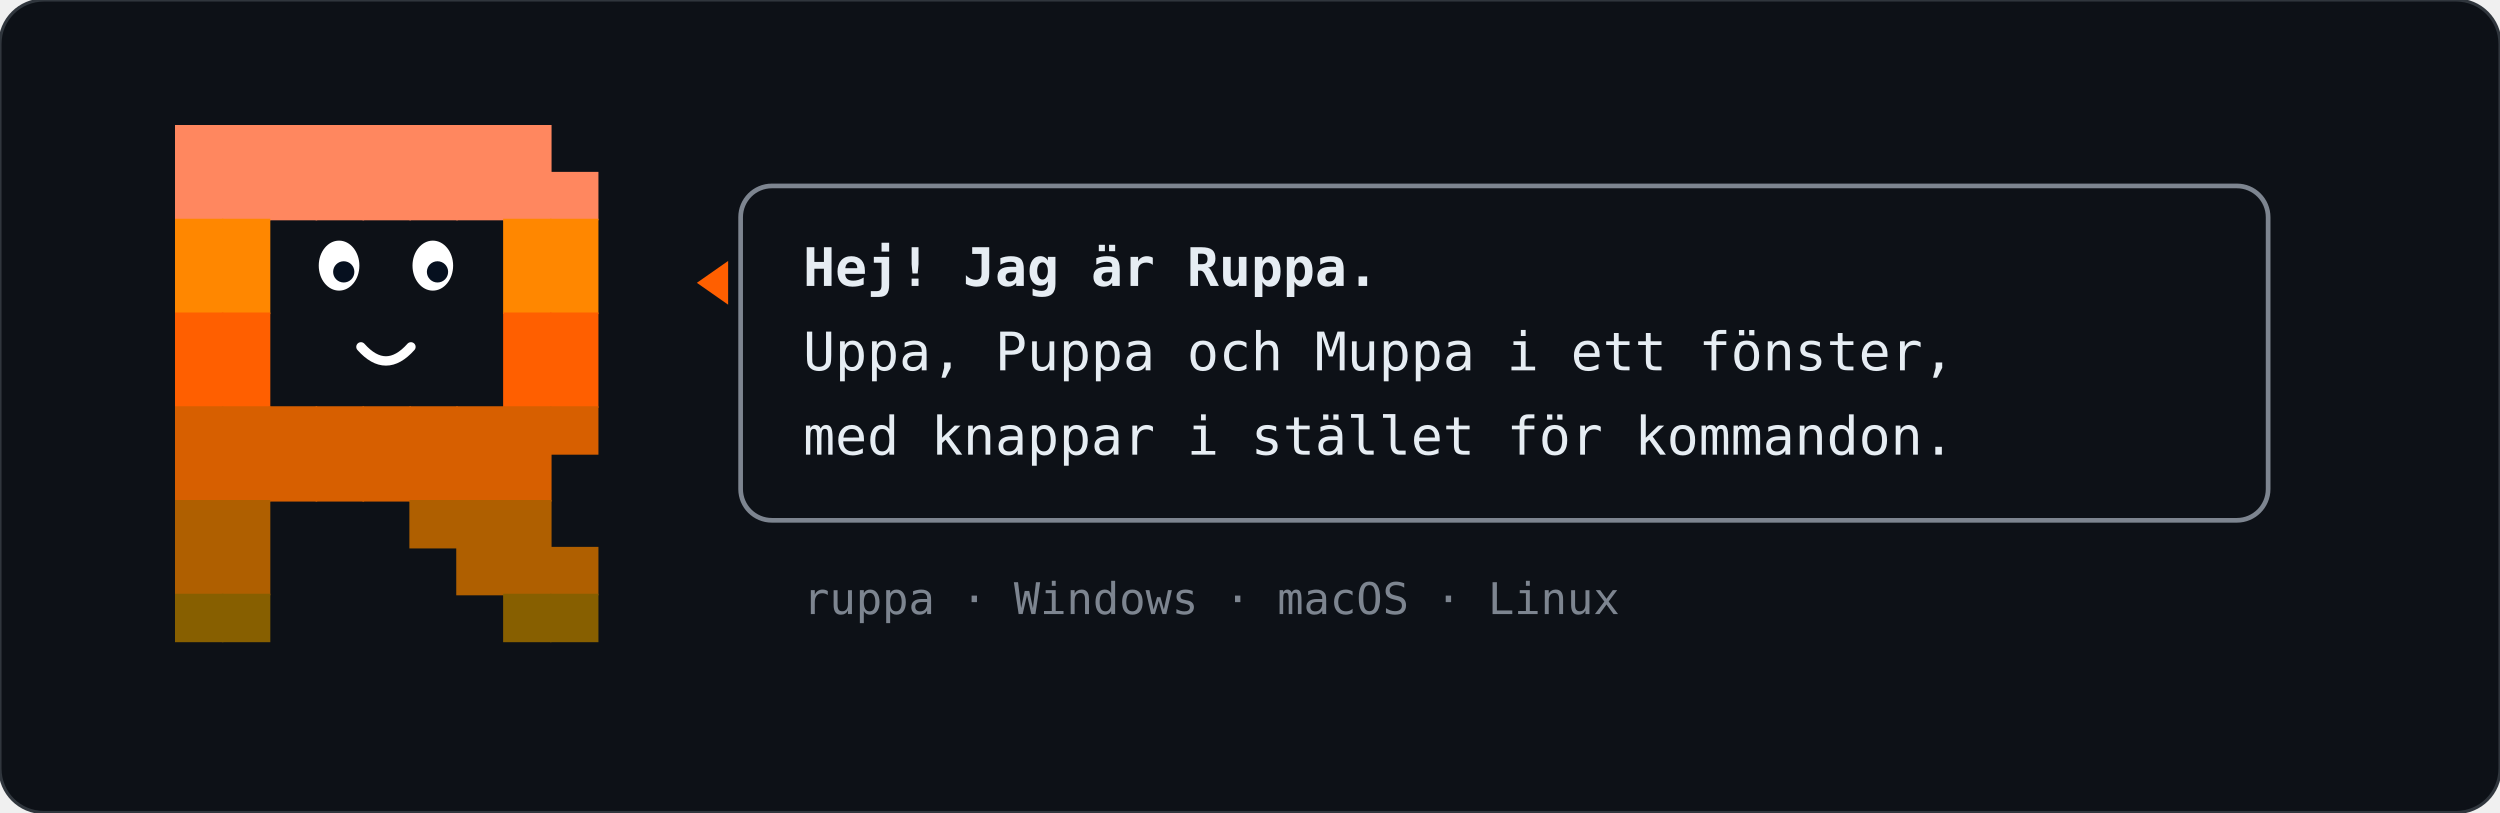
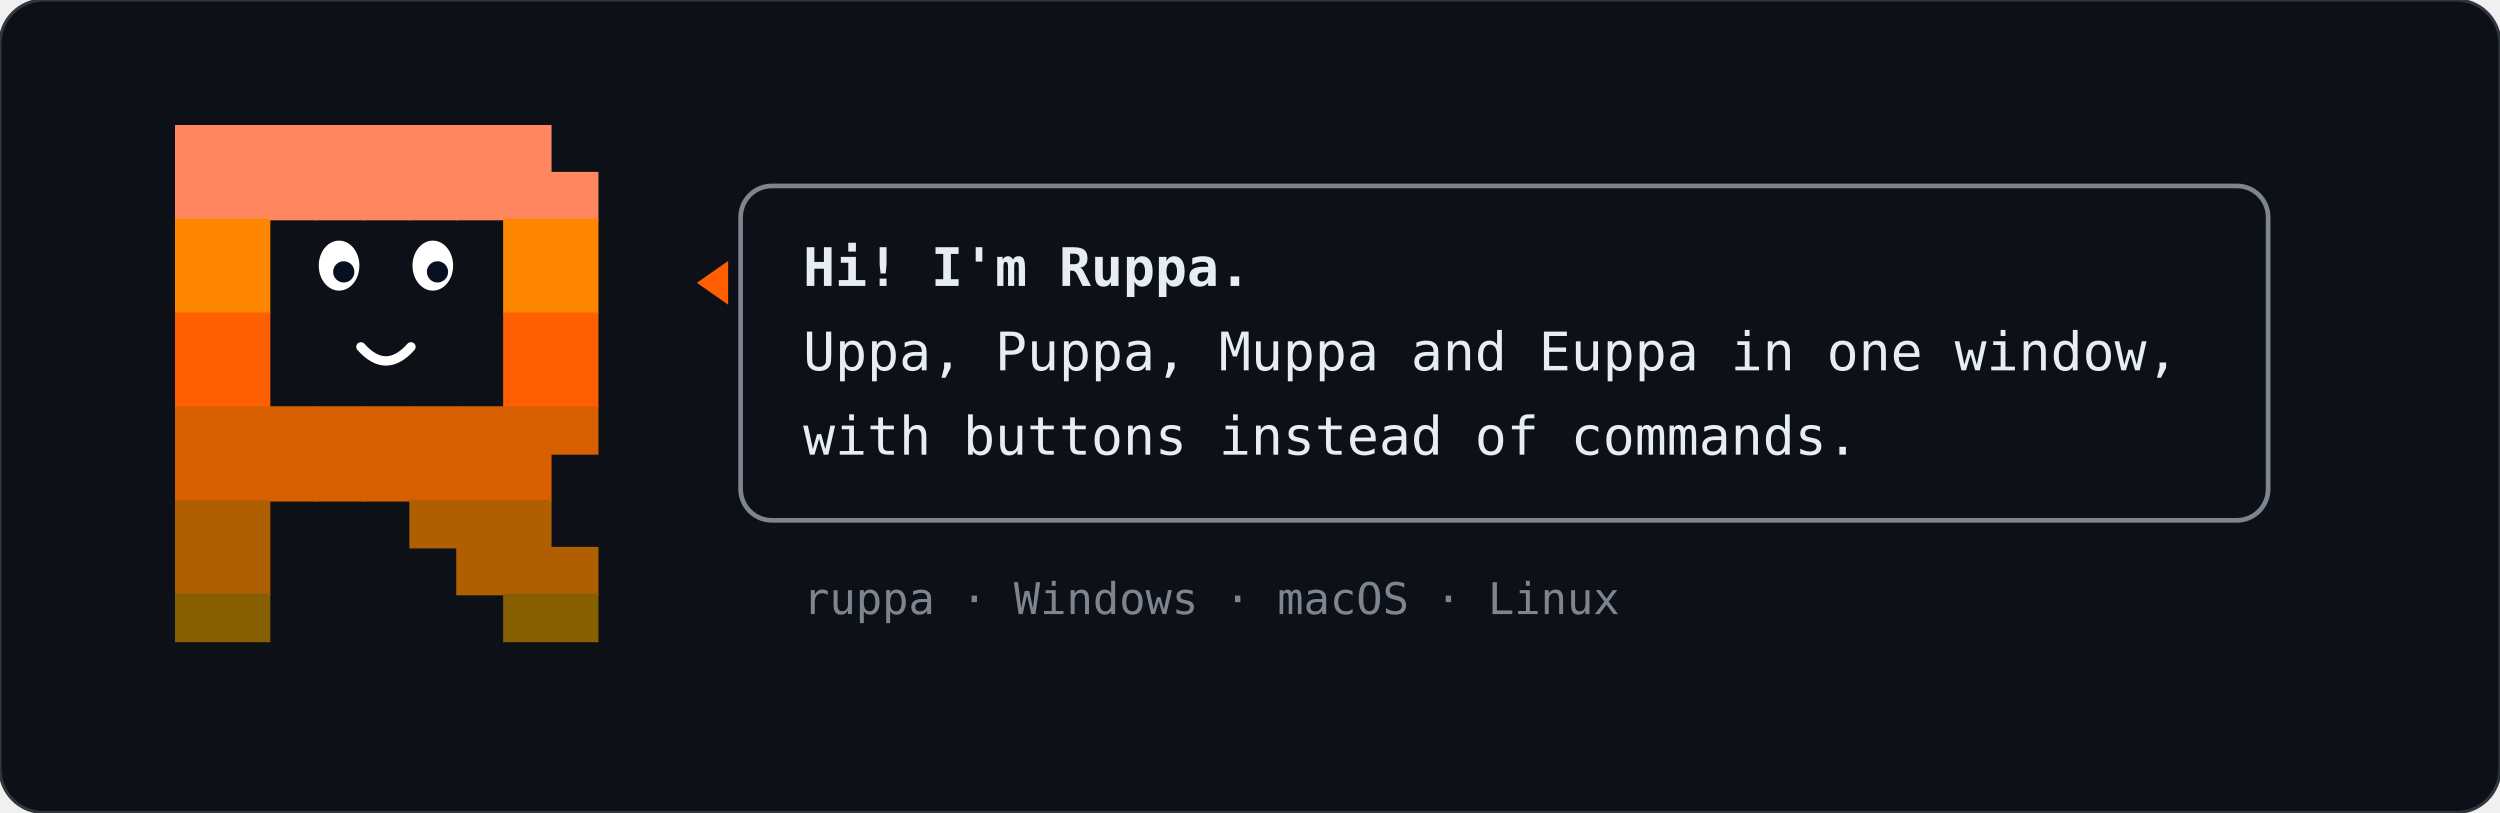
- <svg xmlns="http://www.w3.org/2000/svg" width="800" height="260" viewBox="0 0 800 260" font-family="ui-monospace, SFMono-Regular, Menlo, Consolas, 'DejaVu Sans Mono', monospace" role="img" aria-label="Ruppa: Hej! Jag är Ruppa.">
+ <svg xmlns="http://www.w3.org/2000/svg" width="800" height="260" viewBox="0 0 800 260" font-family="ui-monospace, SFMono-Regular, Menlo, Consolas, 'DejaVu Sans Mono', monospace" role="img" aria-label="Ruppa: Hi! I'm Ruppa.">
  <rect width="800" height="260" rx="14" fill="#0d1117" stroke="#30363d" />
  <g>
    <animateTransform attributeName="transform" type="translate" values="0 0;0 -4;0 0" dur="3s" repeatCount="indefinite" calcMode="spline" keyTimes="0;.5;1" keySplines=".4 0 .6 1;.4 0 .6 1" />
    <rect x="56" y="40.0" width="15.5" height="30.5" fill="#ff875f" />
    <rect x="71" y="40.0" width="15.5" height="30.5" fill="#ff875f" />
    <rect x="86" y="40.0" width="15.5" height="30.5" fill="#ff875f" />
    <rect x="101" y="40.0" width="15.5" height="30.5" fill="#ff875f" />
    <rect x="116" y="40.0" width="15.5" height="30.5" fill="#ff875f" />
    <rect x="131" y="40.0" width="15.5" height="30.5" fill="#ff875f" />
    <rect x="146" y="40.0" width="15.5" height="30.5" fill="#ff875f" />
    <rect x="161" y="40.0" width="15.5" height="30.5" fill="#ff875f" />
    <rect x="176" y="55.0" width="15.5" height="15.5" fill="#ff875f" />
    <rect x="56" y="70.0" width="15.5" height="30.5" fill="#ff8700" />
    <rect x="71" y="70.0" width="15.5" height="30.5" fill="#ff8700" />
    <rect x="161" y="70.0" width="15.5" height="30.5" fill="#ff8700" />
    <rect x="176" y="70.0" width="15.5" height="30.5" fill="#ff8700" />
    <rect x="56" y="100.0" width="15.5" height="30.5" fill="#ff5f00" />
    <rect x="71" y="100.0" width="15.5" height="30.5" fill="#ff5f00" />
    <rect x="161" y="100.0" width="15.5" height="30.5" fill="#ff5f00" />
    <rect x="176" y="100.0" width="15.5" height="30.5" fill="#ff5f00" />
    <rect x="56" y="130.0" width="15.5" height="30.5" fill="#d75f00" />
    <rect x="71" y="130.0" width="15.5" height="30.5" fill="#d75f00" />
    <rect x="86" y="130.0" width="15.5" height="30.5" fill="#d75f00" />
    <rect x="101" y="130.0" width="15.5" height="30.5" fill="#d75f00" />
    <rect x="116" y="130.0" width="15.5" height="30.5" fill="#d75f00" />
    <rect x="131" y="130.0" width="15.5" height="30.5" fill="#d75f00" />
    <rect x="146" y="130.0" width="15.5" height="30.5" fill="#d75f00" />
    <rect x="161" y="130.0" width="15.5" height="30.5" fill="#d75f00" />
    <rect x="176" y="130.0" width="15.5" height="15.5" fill="#d75f00" />
    <rect x="56" y="160.0" width="15.5" height="30.5" fill="#af5f00" />
    <rect x="71" y="160.0" width="15.5" height="30.5" fill="#af5f00" />
    <rect x="131" y="160.0" width="15.5" height="15.5" fill="#af5f00" />
    <rect x="146" y="160.0" width="15.5" height="30.5" fill="#af5f00" />
    <rect x="161" y="160.0" width="15.5" height="30.5" fill="#af5f00" />
    <rect x="176" y="175.0" width="15.5" height="15.5" fill="#af5f00" />
    <rect x="56" y="190.0" width="15.5" height="15.5" fill="#875f00" />
    <rect x="71" y="190.0" width="15.5" height="15.5" fill="#875f00" />
    <rect x="161" y="190.0" width="15.5" height="15.5" fill="#875f00" />
    <rect x="176" y="190.0" width="15.5" height="15.5" fill="#875f00" />
    <ellipse cx="108.5" cy="85.0" rx="6.5" ry="8" fill="#ffffff">
      <animate attributeName="ry" values="8;8;1;8;8" keyTimes="0;.46;.5;.54;1" dur="4.1s" repeatCount="indefinite" />
    </ellipse>
    <g>
      <animateTransform attributeName="transform" type="translate" values="0 0;0 0;-3 0;-3 0;0 0;3 0;3 0;0 0" keyTimes="0;.25;.3;.45;.5;.7;.85;1" dur="7s" repeatCount="indefinite" />
      <circle cx="110.0" cy="87.0" r="3.4" fill="#06101f" />
    </g>
    <ellipse cx="138.5" cy="85.0" rx="6.5" ry="8" fill="#ffffff">
      <animate attributeName="ry" values="8;8;1;8;8" keyTimes="0;.46;.5;.54;1" dur="4.1s" repeatCount="indefinite" />
    </ellipse>
    <g>
      <animateTransform attributeName="transform" type="translate" values="0 0;0 0;-3 0;-3 0;0 0;3 0;3 0;0 0" keyTimes="0;.25;.3;.45;.5;.7;.85;1" dur="7s" repeatCount="indefinite" />
      <circle cx="140.0" cy="87.0" r="3.4" fill="#06101f" />
    </g>
    <path d="M115.5 111.0q8 9 16 0" stroke="#ffffff" stroke-width="3" fill="none" stroke-linecap="round" />
  </g>
  <rect x="237" y="59.5" width="488.8" height="107" rx="10" fill="none" stroke="#7d8590" stroke-width="1.5" />
  <path d="M223 90.5l10 -7v14z" fill="#ff5f00" />
-   <text x="257" y="91.5" fill="#e6edf3" font-size="17" font-weight="700">Hej! Jag är Ruppa.</text>
-   <text x="257" y="118.5" fill="#e6edf3" font-size="17">Uppa, Puppa och Muppa i ett fönster,</text>
-   <text x="257" y="145.5" fill="#e6edf3" font-size="17">med knappar i stället för kommandon.</text>
+   <text x="257" y="91.5" fill="#e6edf3" font-size="17" font-weight="700">Hi! I'm Ruppa.</text>
+   <text x="257" y="118.5" fill="#e6edf3" font-size="17">Uppa, Puppa, Muppa and Euppa in one window,</text>
+   <text x="257" y="145.5" fill="#e6edf3" font-size="17">with buttons instead of commands.</text>
  <text x="257" y="196.5" fill="#7d8590" font-size="14">ruppa · Windows · macOS · Linux</text>
</svg>
